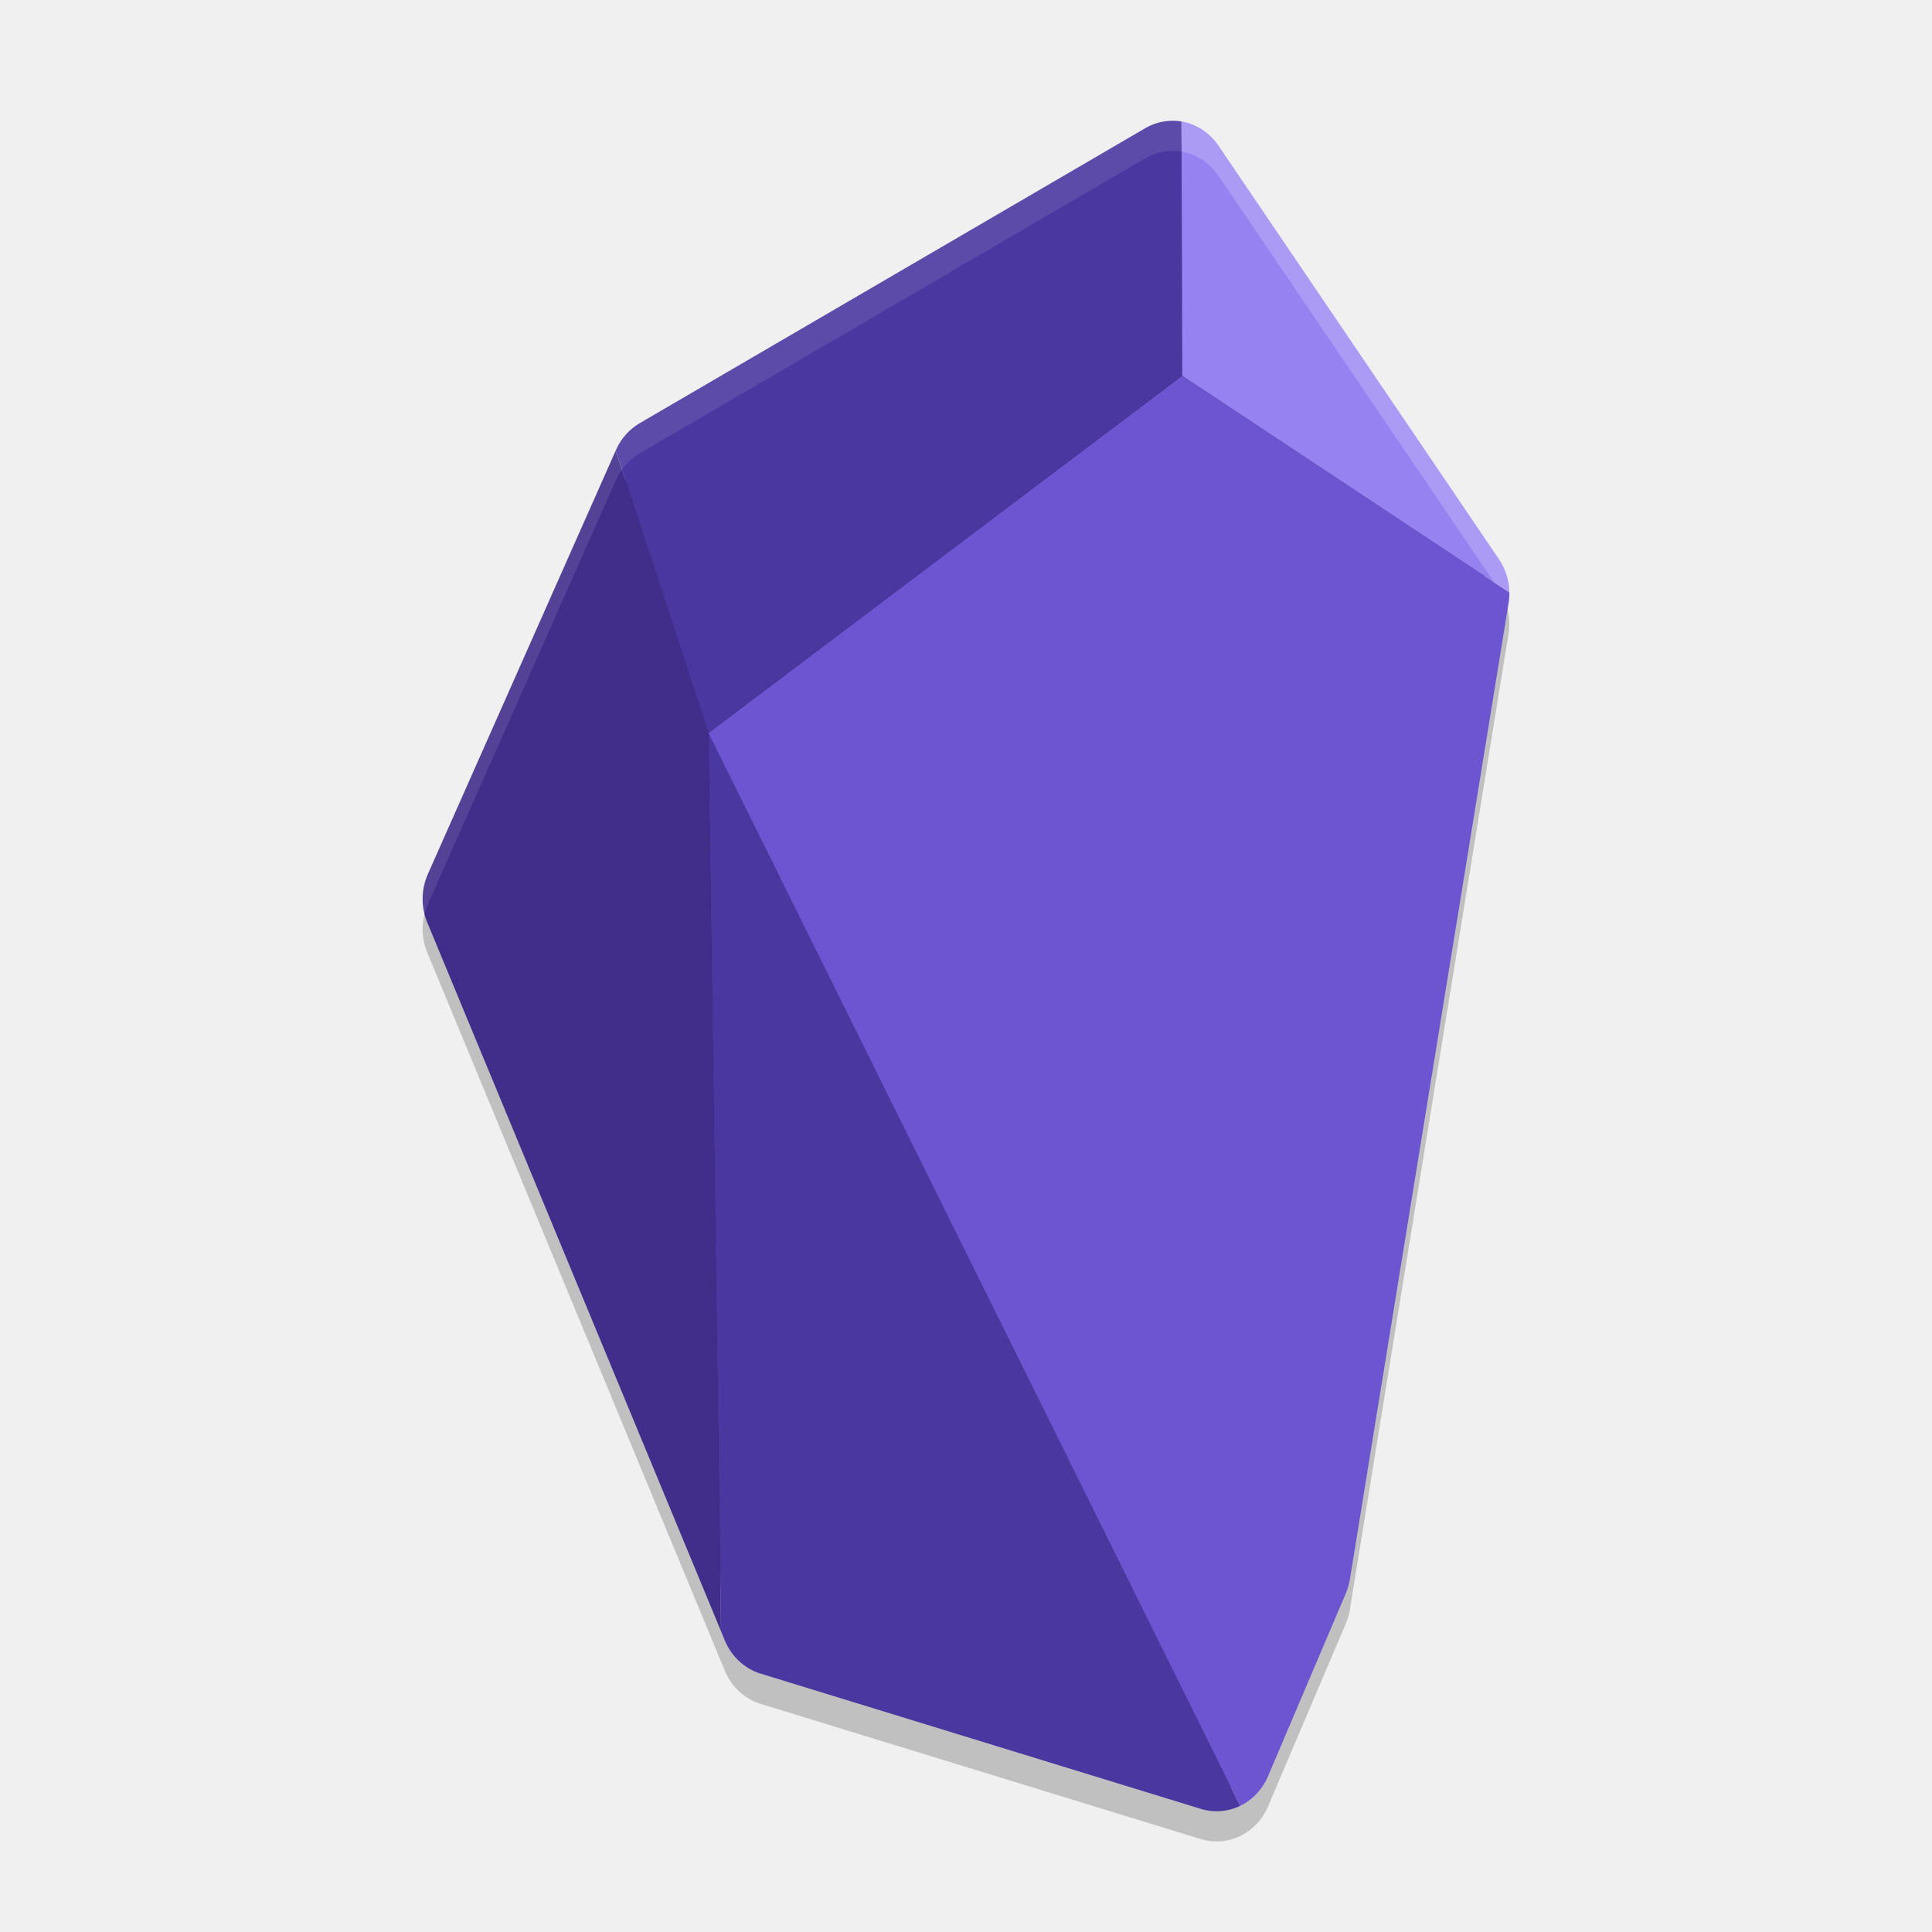
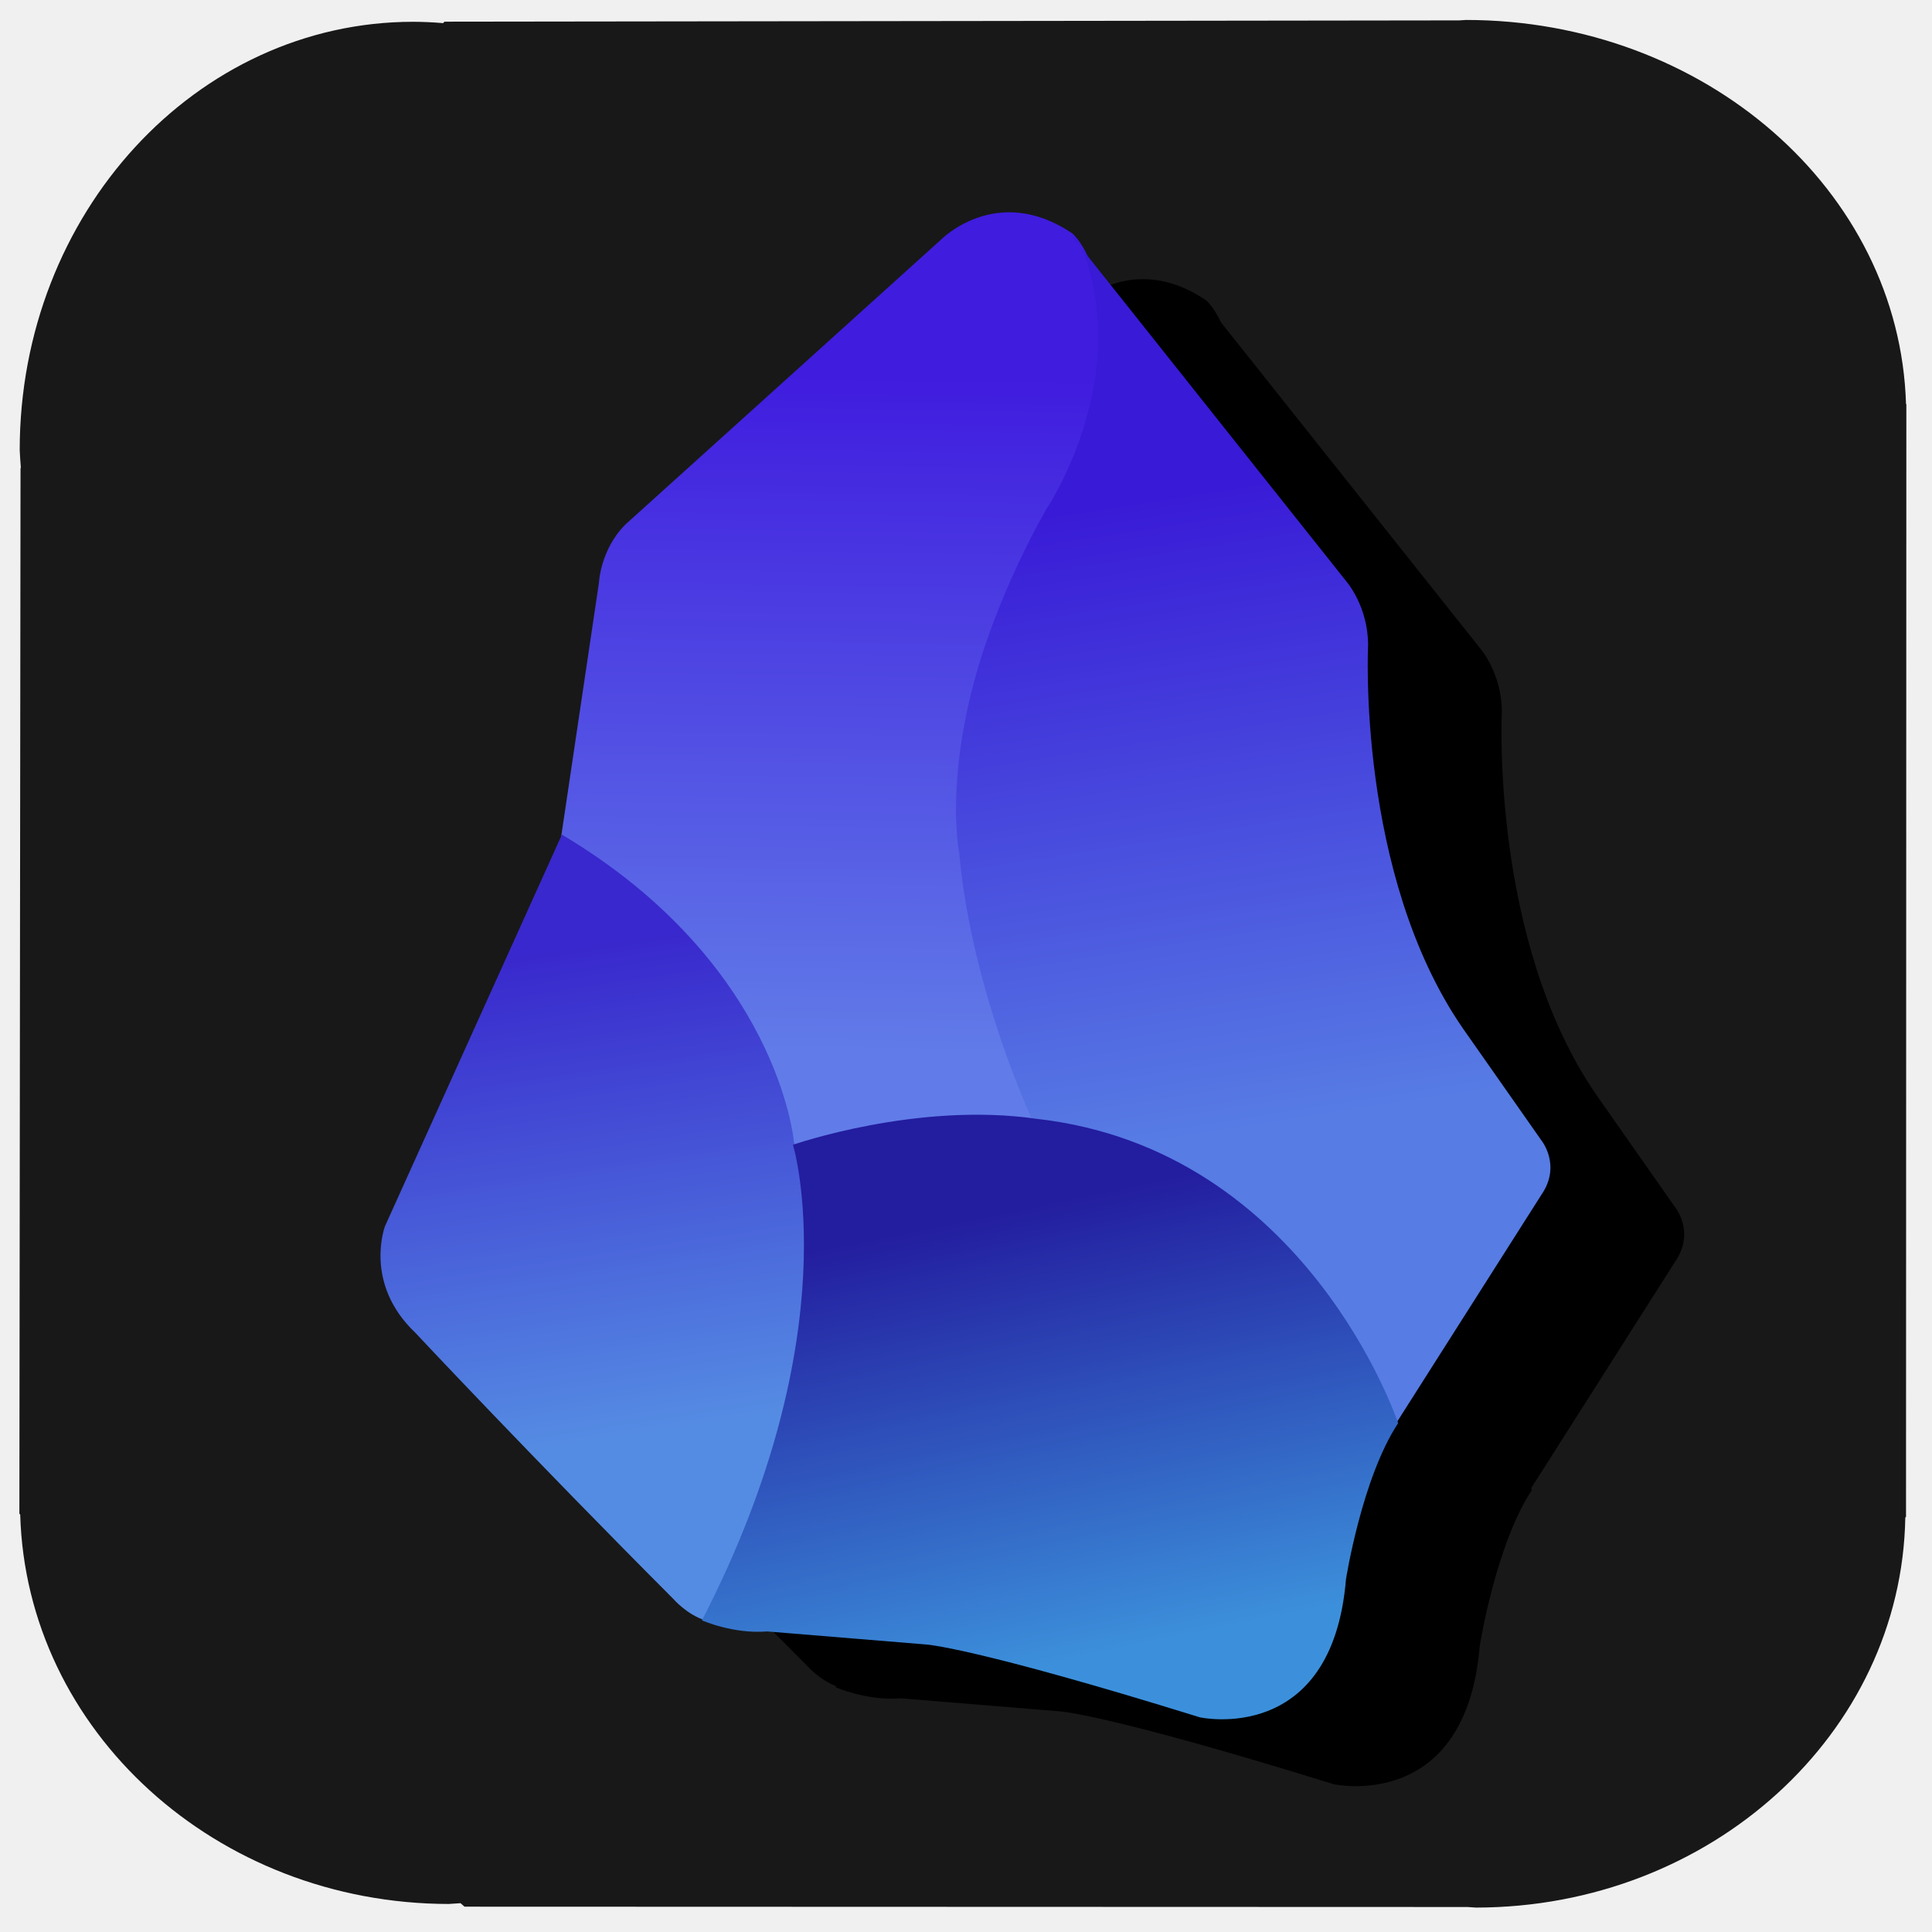
- <svg xmlns="http://www.w3.org/2000/svg" width="64" height="64" version="1">
-   <path style="opacity:0.2" d="m 38.769,5.002 a 1.862,1.954 0 0 0 -0.016,0.004 1.862,1.954 0 0 0 -0.816,0.242 L 21.191,15.021 a 1.862,1.954 0 0 0 -0.785,0.883 l -0.012,0.023 -6.223,14.031 a 1.862,1.954 0 0 0 -0.016,1.602 l 9.727,23.476 0.129,0.309 a 1.862,1.954 0 0 0 1.184,1.098 l 14.586,4.48 a 1.862,1.954 0 0 0 1.301,-0.102 1.862,1.954 0 0 0 0.922,-0.977 l 2.574,-6.051 a 1.862,1.954 0 0 0 0.137,-0.469 l 5.258,-32.335 a 1.862,1.954 0 0 0 0.027,-0.363 1.862,1.954 0 0 0 -0.344,-1.098 L 40.359,5.822 a 1.862,1.954 0 0 0 -1.219,-0.797 1.862,1.954 0 0 0 -0.371,-0.023 z" />
-   <path style="fill:#251c50" d="m 38.788,4.703 c -0.175,0.009 -0.347,0.059 -0.503,0.15 L 21.537,14.626 c -0.214,0.125 -0.39,0.319 -0.498,0.561 v 0.003 l -0.011,0.022 -6.223,14.033 c -0.146,0.329 -0.151,0.712 -0.014,1.045 l 9.73,23.477 0.127,0.309 c 0.142,0.344 0.418,0.592 0.744,0.695 l 14.587,4.482 c 0.266,0.082 0.549,0.06 0.803,-0.063 0.255,-0.123 0.464,-0.341 0.584,-0.621 l 2.574,-6.051 v -0.003 c 0.041,-0.095 0.071,-0.197 0.089,-0.301 l 5.257,-32.339 h 0.003 c 0.013,-0.078 0.017,-0.158 0.016,-0.238 -0.004,-0.258 -0.082,-0.505 -0.222,-0.711 L 39.788,5.217 C 39.603,4.944 39.328,4.765 39.026,4.714 c -0.079,-0.013 -0.159,-0.015 -0.238,-0.011 z" />
-   <path style="fill:#4a37a0" d="m 23.465,24.281 0.419,29.753 0.127,0.309 a 1.862,1.954 0 0 0 1.182,1.097 l 14.587,4.482 a 1.862,1.954 0 0 0 1.301,-0.101 z" />
-   <path style="fill:#6d55d2" d="M 39.161,12.447 23.465,24.281 41.081,59.821 a 1.862,1.954 0 0 0 0.922,-0.976 l 2.574,-6.051 a 1.862,1.954 0 0 0 0.138,-0.468 l 5.257,-32.337 a 1.862,1.954 0 0 0 0.027,-0.364 z" />
-   <path style="fill:#4a37a0" d="M 38.753,4.003 A 1.862,1.954 0 0 0 37.939,4.246 l -16.748,9.773 a 1.862,1.954 0 0 0 -0.784,0.883 l -0.011,0.025 3.069,9.354 L 39.161,12.447 39.139,4.025 a 1.862,1.954 0 0 0 -0.387,-0.022 z" />
-   <path style="fill:#412e8b" d="m 20.396,14.927 -6.223,14.03 a 1.862,1.954 0 0 0 -0.019,1.602 l 9.73,23.475 -0.419,-29.753 z" />
-   <path style="fill:#9782f1" d="m 39.139,4.025 0.022,8.422 10.839,7.178 A 1.862,1.954 0 0 0 49.656,18.528 L 40.359,4.82 A 1.862,1.954 0 0 0 39.139,4.025 Z" />
-   <path style="opacity:0.2;fill:#ffffff" d="M 39.141 4.023 L 39.143 5.023 A 1.862 1.954 0 0 1 39.656 5.195 A 1.862 1.954 0 0 1 40.359 5.82 L 49.496 19.291 L 50 19.625 A 1.862 1.954 0 0 0 49.906 19.047 A 1.862 1.954 0 0 0 49.84 18.867 A 1.862 1.954 0 0 0 49.656 18.527 L 40.359 4.82 A 1.862 1.954 0 0 0 39.656 4.195 A 1.862 1.954 0 0 0 39.141 4.023 z" />
-   <path style="opacity:0.1;fill:#ffffff" d="M 38.77 4 A 1.862 1.954 0 0 0 38.754 4.004 A 1.862 1.954 0 0 0 37.938 4.246 L 21.191 14.02 A 1.862 1.954 0 0 0 20.406 14.902 L 20.395 14.926 L 14.172 28.957 A 1.862 1.954 0 0 0 14.062 30.279 A 1.862 1.954 0 0 1 14.172 29.957 L 20.395 15.926 L 20.406 15.902 A 1.862 1.954 0 0 1 21.191 15.02 L 37.938 5.246 A 1.862 1.954 0 0 1 38.754 5.004 A 1.862 1.954 0 0 1 38.77 5 A 1.862 1.954 0 0 1 39.141 5.023 L 39.143 6.023 A 1.862 1.954 0 0 1 39.145 6.023 L 39.141 4.023 A 1.862 1.954 0 0 0 38.77 4 z" />
+ <svg xmlns="http://www.w3.org/2000/svg" xmlns:xlink="http://www.w3.org/1999/xlink" version="1.1" id="svg1" width="512" height="512" viewBox="0 0 512 512" xml:space="preserve">
+   <defs id="defs1">
+     <linearGradient id="linearGradient7">
+       <stop style="stop-color:#3928cd;stop-opacity:1;" offset="0" id="stop7" />
+       <stop style="stop-color:#558ce3;stop-opacity:1;" offset="1" id="stop8" />
+     </linearGradient>
+     <linearGradient id="linearGradient5">
+       <stop style="stop-color:#231d9f;stop-opacity:1;" offset="0" id="stop5" />
+       <stop style="stop-color:#3c90db;stop-opacity:1;" offset="1" id="stop6" />
+     </linearGradient>
+     <linearGradient id="linearGradient3">
+       <stop style="stop-color:#391ad7;stop-opacity:1;" offset="0" id="stop3" />
+       <stop style="stop-color:#577ce4;stop-opacity:1;" offset="1" id="stop4" />
+     </linearGradient>
+     <linearGradient id="linearGradient1">
+       <stop style="stop-color:#401cdf;stop-opacity:1;" offset="0" id="stop1" />
+       <stop style="stop-color:#617ce8;stop-opacity:1;" offset="1" id="stop2" />
+     </linearGradient>
+     <linearGradient xlink:href="#linearGradient1" id="linearGradient2" x1="194.418" y1="62.319" x2="191.633" y2="242.642" gradientUnits="userSpaceOnUse" />
+     <linearGradient xlink:href="#linearGradient3" id="linearGradient4" x1="253.859" y1="91.996" x2="280.316" y2="260.483" gradientUnits="userSpaceOnUse" gradientTransform="translate(-0.9846004)" />
+     <linearGradient xlink:href="#linearGradient5" id="linearGradient6" x1="241.477" y1="320.738" x2="266.092" y2="439.877" gradientUnits="userSpaceOnUse" gradientTransform="translate(0,-0.9846379)" />
+     <linearGradient xlink:href="#linearGradient7" id="linearGradient8" x1="132.185" y1="250.831" x2="151.877" y2="379.815" gradientUnits="userSpaceOnUse" gradientTransform="matrix(1.012534,0,0,1.001674,-1.379039,-1.704231)" />
+   </defs>
+   <g id="layer2" style="display:inline;fill:#181818;fill-opacity:1">
+     <path id="path11" style="fill:#181818;fill-opacity:1;stroke-width:1.685" d="m 388.486,-5.289 a 116.7,104.565 0 0 1 -1.791,-0.115 l -268.902,-0.34 -0.367,-0.387 a 104.304,113.515 0 0 1 -7.9,0.359 A 104.304,113.515 0 0 1 5.223,-119.287 a 104.304,113.515 0 0 1 0.307,-4.676 l -0.09,-0.096 -0.305,-277.1 0.219,-0.193 a 113.761,106.027 0 0 1 113.547,-103.221 113.761,106.027 0 0 1 3.152,0.211 l 1.049,-0.926 265.756,-0.088 a 113.884,105.042 0 0 1 2.312,-0.152 113.884,105.042 0 0 1 113.756,103.375 l 0.188,0.168 0.088,294.852 -0.088,0.08 A 116.7,104.565 0 0 1 388.486,-5.289 Z" transform="scale(1,-1)" />
+   </g>
+   <g id="layer1" style="fill:#000000;fill-opacity:1" transform="translate(55.55958,37.96192)">
+     <path id="path8" style="fill:#000000;fill-opacity:1;stroke:#e2e2e2;stroke-width:16.7;stroke-linecap:round;stroke-linejoin:round;stroke-opacity:0" d="m 247.08,36.019 c -10.9,0.114 -17.91,7.334 -17.91,7.334 L 145.631,118.753 c -6.646,6.646 -7.016,15.42 -7.016,15.42 l -9.994,67.164 -46.711,103.385 c 0,0 -5.732,15.098 7.977,28.166 0,0 30.781,32.856 68.416,70.58 0,0 3.317,3.792 7.746,5.42 -0.049,0.095 -0.092,0.186 -0.141,0.281 0,0 8.293,3.676 17.277,2.938 l 41.969,3.447 c 0,0 12.151,0.522 72.723,19.32 0,0 35.015,7.71 38.707,-36.598 0,0 4.216,-26.83 13.816,-41.354 0,0 -0.168,-0.445 -0.188,-0.502 l 38.172,-60.053 c 5.415,-7.877 -0.092,-14.508 -0.092,-14.508 l -20.846,-29.738 c -28.061,-40.862 -25,-101.385 -25,-101.385 0,-10.338 -5.754,-16.891 -5.754,-16.891 L 268.021,47.478 c -1.959,-4.191 -3.959,-5.863 -3.959,-5.863 -6.269,-4.231 -12.028,-5.647 -16.982,-5.596 z" />
+     <path style="fill:url(#linearGradient2);fill-opacity:1;stroke:#e2e2e2;stroke-width:16.7;stroke-linecap:round;stroke-linejoin:round;stroke-opacity:0" d="m 218.134,258.83 c 0,0 -25.891,-3.459 -64.009,6.984 0,0 -3.416,-45.814 -61.016,-81.752 l 10.061,-67.61 c 0,0 0.369,-8.774 7.016,-15.42 l 83.538,-75.4 c 0,0 14.831,-15.277 34.892,-1.738 0,0 11.95,9.729 6.032,42.8 0,0 -0.696,11.074 -12.706,31.613 0,0 -19.69,32.788 -22.301,63.705 0,0 -6.092,38.336 18.494,96.819 z" id="path1" />
+     <path style="fill:url(#linearGradient4);fill-opacity:1;stroke:#e2e2e2;stroke-width:16.7;stroke-linecap:round;stroke-linejoin:round;stroke-opacity:0" d="m 228.108,24.138 73.138,91.985 c 0,0 5.754,6.554 5.754,16.892 0,0 -3.062,60.523 25,101.385 l 20.846,29.738 c 0,0 5.508,6.631 0.092,14.508 l -38.644,60.794 c 0,0 -31.095,-76.178 -96.079,-80.117 0,0 -16.275,-34.543 -19.582,-71.269 0,0 -3.28,-16.054 3.12,-42.146 6.4,-26.092 20.154,-49.231 20.154,-49.231 0,0 17.969,-26.8 12.554,-57.077 0,0 -1.977,-12.862 -6.354,-15.462 z" id="path2" />
+     <path style="fill:url(#linearGradient8);fill-opacity:1;stroke:#e2e2e2;stroke-width:16.7;stroke-linecap:round;stroke-linejoin:round;stroke-opacity:0" d="M 124.861,220.637 77.972,324.415 c 0,0 -5.732,15.098 7.976,28.166 0,0 30.781,32.855 68.416,70.579 0,0 3.614,4.176 8.35,5.656 0,0 10.297,-17.398 15.032,-30.713 0,0 18.802,-55.755 8.583,-96.192 0,0 -4.081,-47.094 -61.469,-81.274 z" id="path4" transform="translate(-31.50766,-37.41538)" />
+     <path style="fill:url(#linearGradient6);fill-opacity:1;stroke:#e2e2e2;stroke-width:16.7;stroke-linecap:round;stroke-linejoin:round;stroke-opacity:0" d="m 250.686,295.957 c 71.732,8.08 95.776,80.659 95.776,80.659 -9.6,14.523 -13.815,41.354 -13.815,41.354 -3.692,44.308 -38.707,36.597 -38.707,36.597 -60.572,-18.798 -72.723,-19.32 -72.723,-19.32 l -41.969,-3.446 c -8.985,0.738 -17.277,-2.938 -17.277,-2.938 39.385,-76.308 24.123,-126.031 24.123,-126.031 0,0 32.915,-11.487 64.593,-6.874 z" id="path5" transform="translate(-31.50766,-37.41538)" />
+   </g>
</svg>
